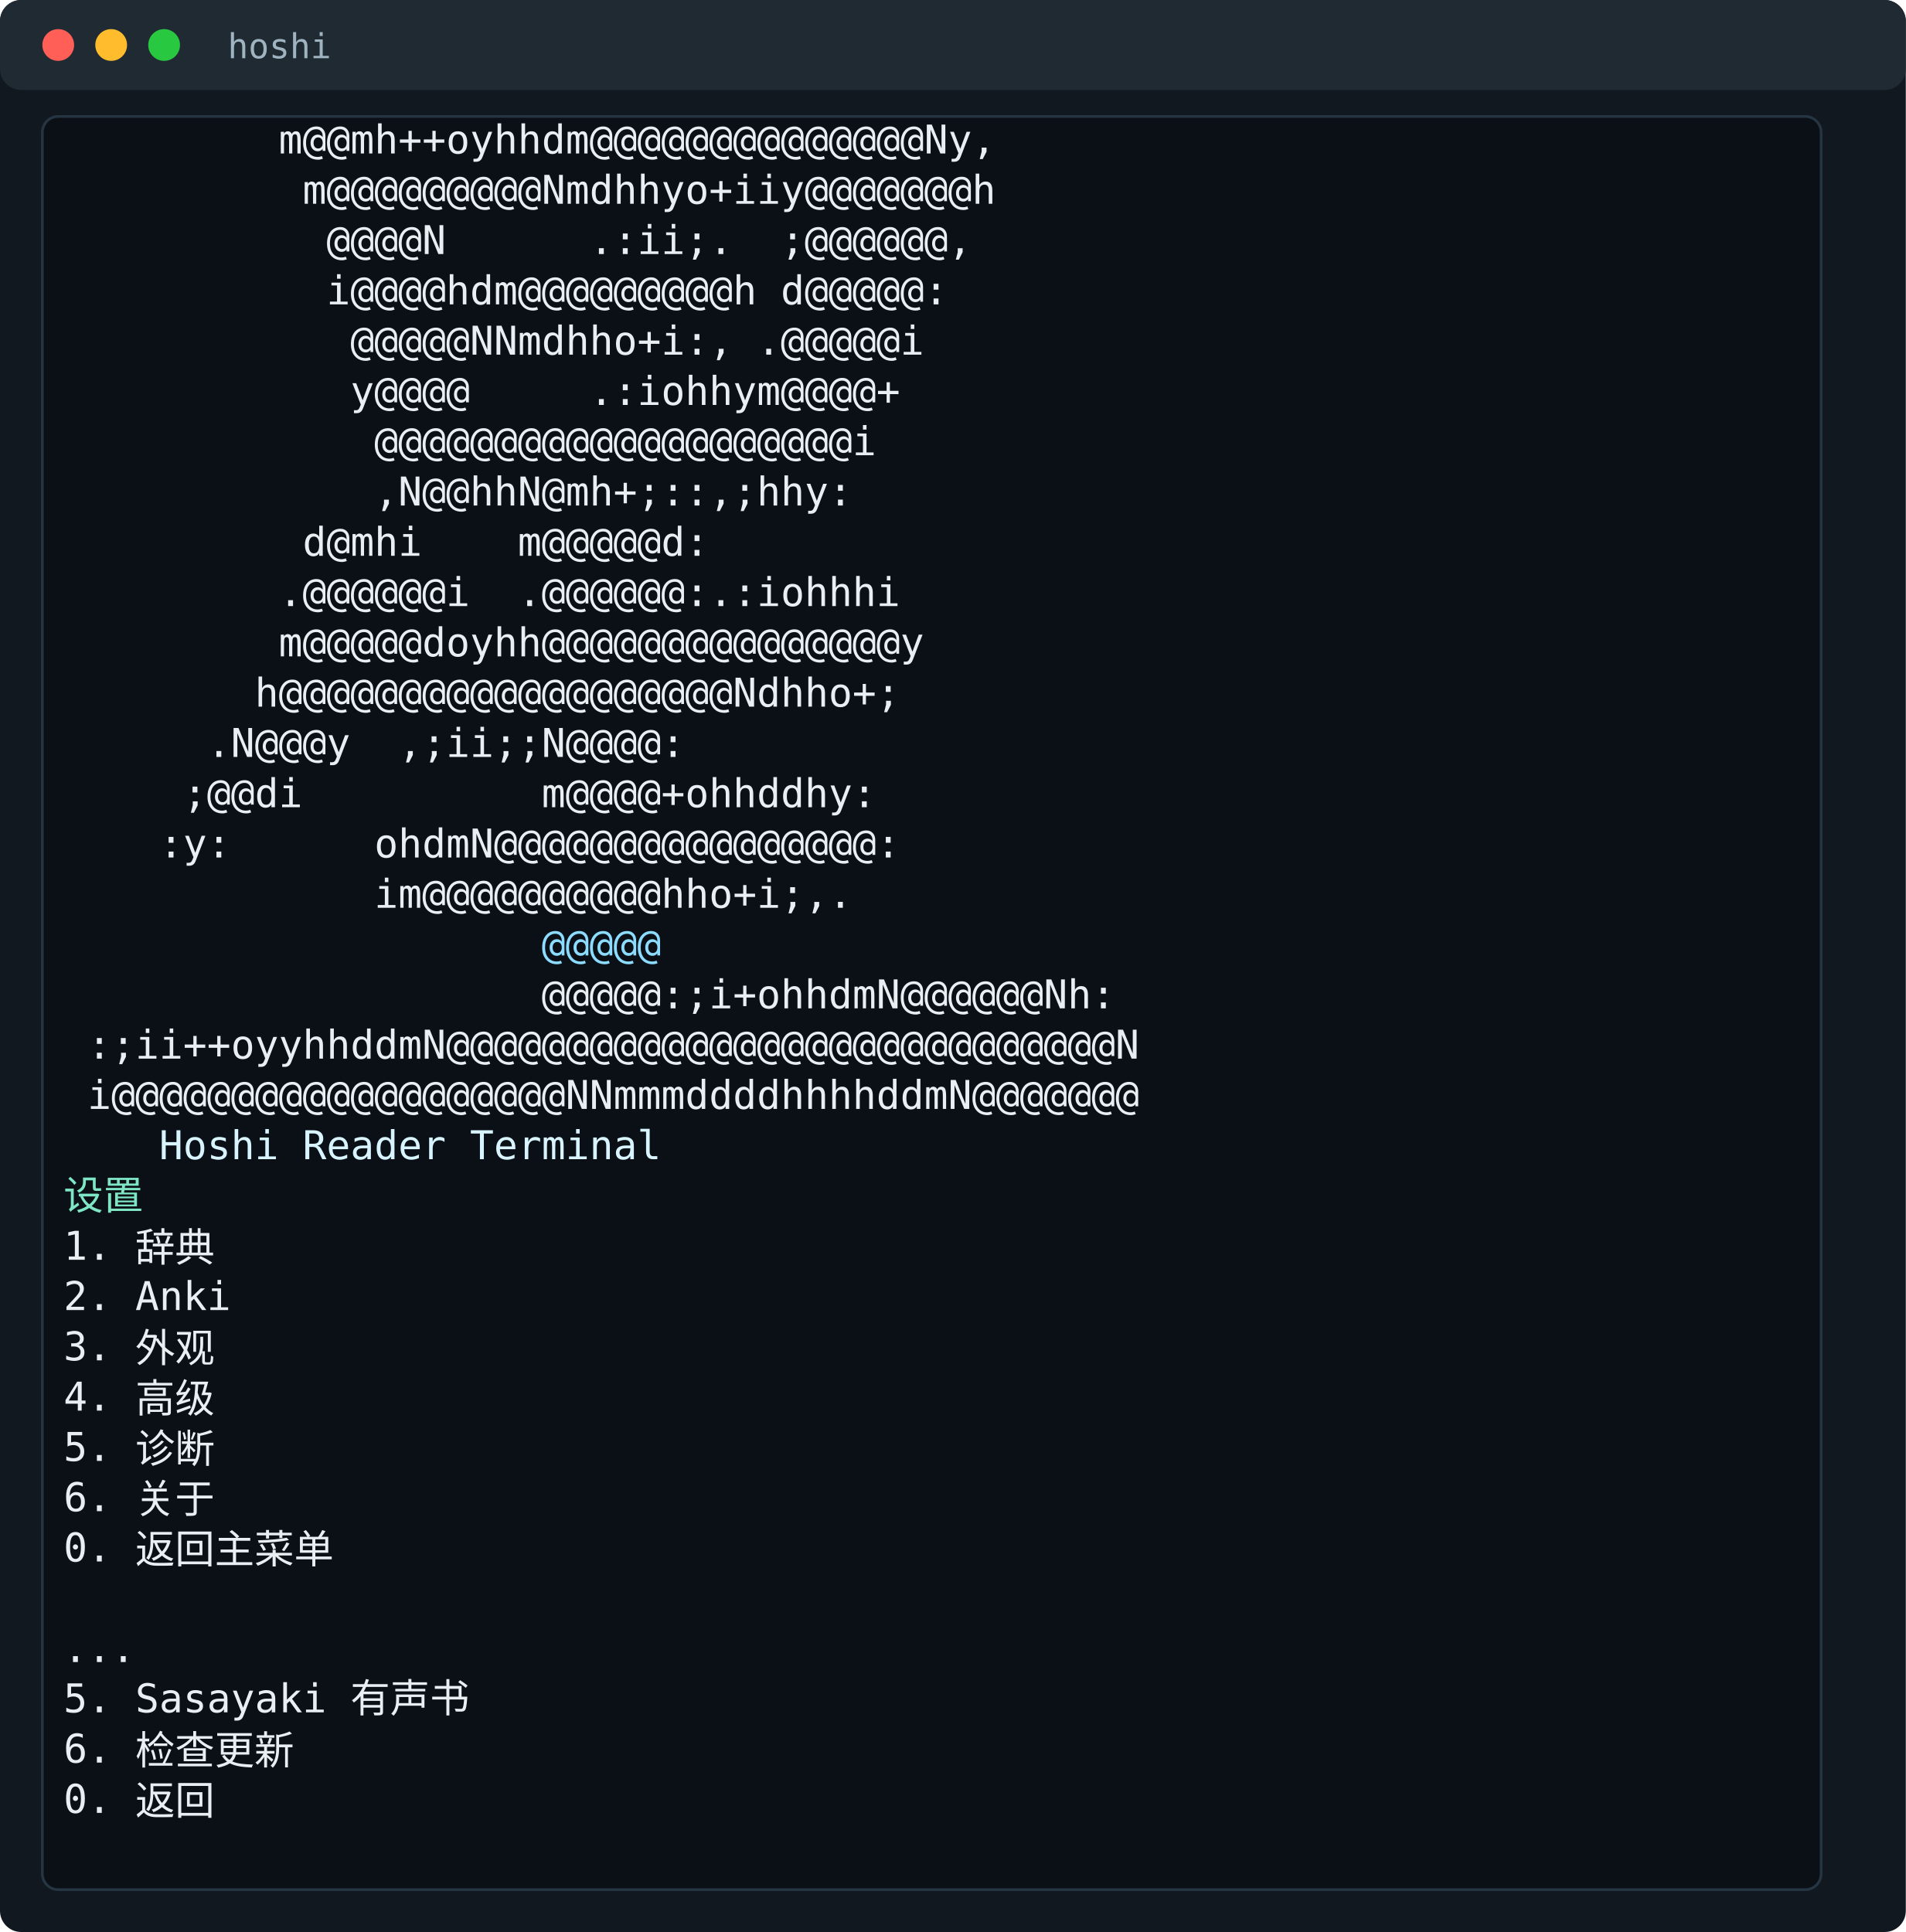
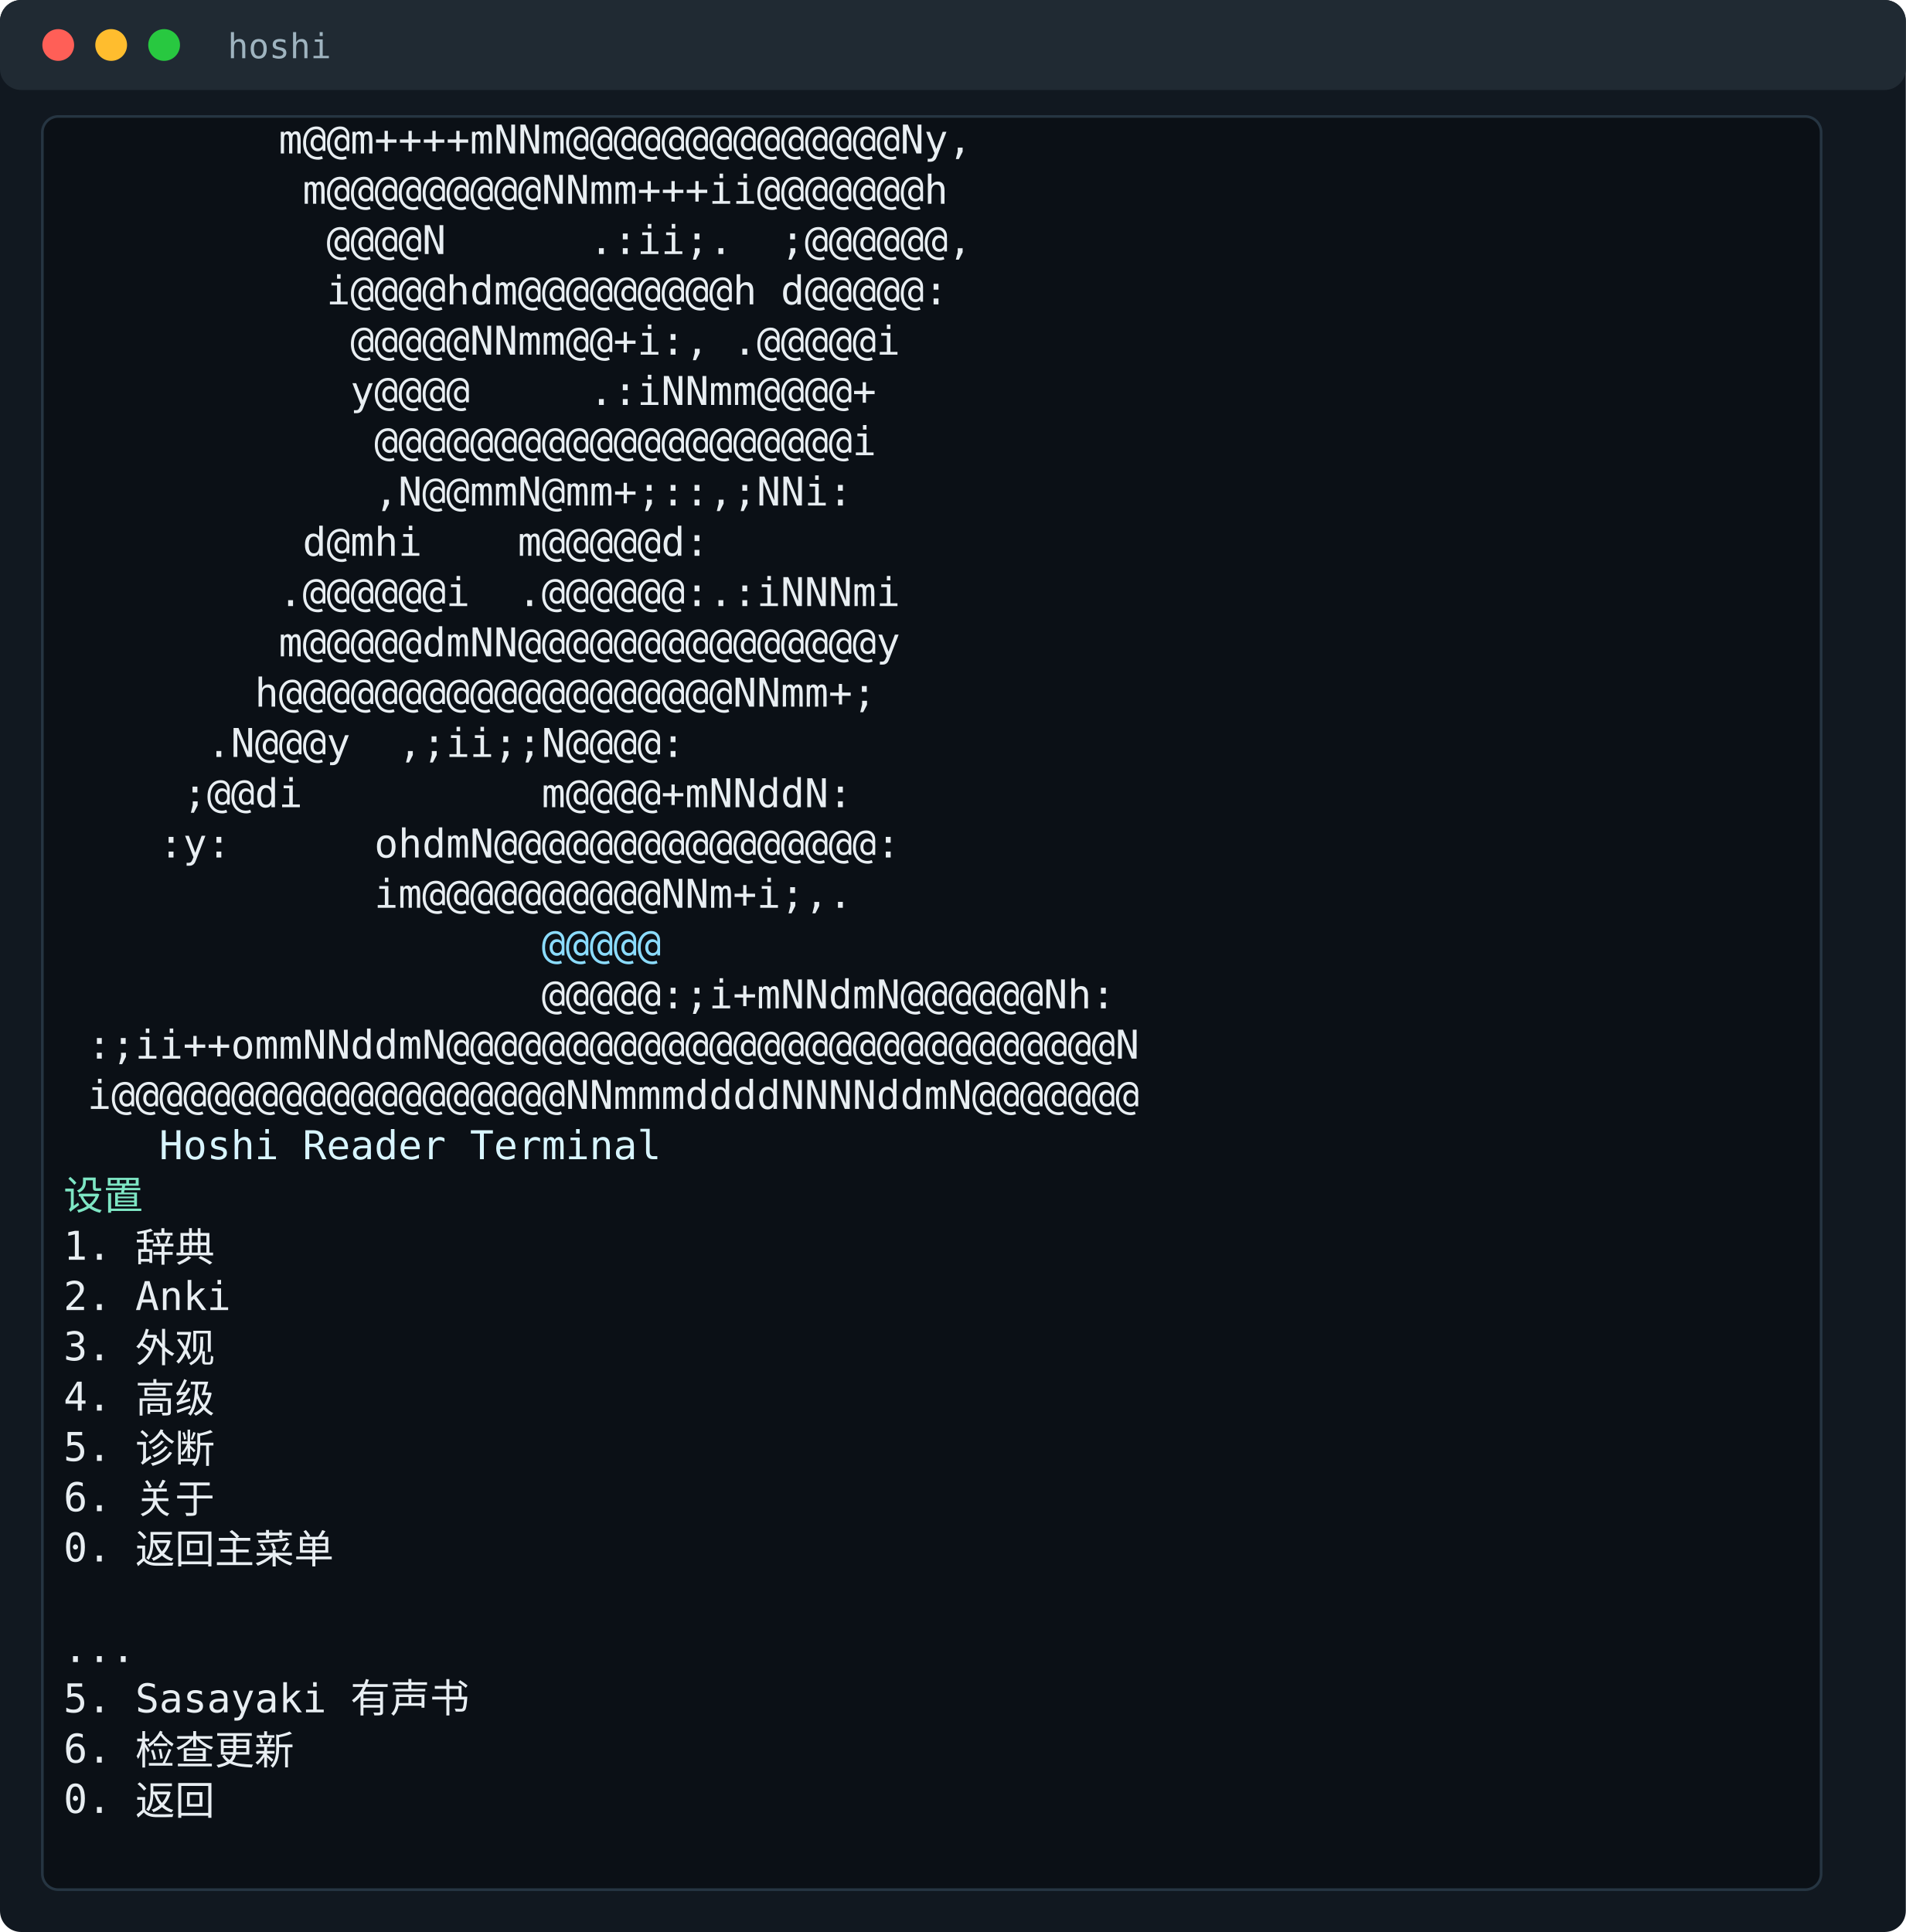
<svg xmlns="http://www.w3.org/2000/svg" width="720" height="730" viewBox="0 0 720 730" role="img" aria-label="Hoshi Reader Terminal screenshot">
  <rect width="720" height="730" rx="8" fill="#111820" />
  <rect x="0" y="0" width="720" height="34" rx="8" fill="#202a33" />
  <circle cx="22" cy="17" r="6" fill="#ff5f57" />
  <circle cx="42" cy="17" r="6" fill="#ffbd2e" />
  <circle cx="62" cy="17" r="6" fill="#28c840" />
  <text x="86" y="22" fill="#9fb4c0" font-family="SFMono-Regular, Menlo, Consolas, monospace" font-size="13">hoshi</text>
  <rect x="16" y="44" width="672" height="670" rx="6" fill="#0b1016" stroke="#263542" />
-   <text x="24" y="58" fill="#e8eef2" font-family="SFMono-Regular, Menlo, Consolas, monospace" font-size="15" xml:space="preserve">         m@@mh++oyhhdm@@@@@@@@@@@@@@Ny,</text>
-   <text x="24" y="77" fill="#e8eef2" font-family="SFMono-Regular, Menlo, Consolas, monospace" font-size="15" xml:space="preserve">          m@@@@@@@@@Nmdhhyo+iiy@@@@@@@h</text>
+   <text x="24" y="58" fill="#e8eef2" font-family="SFMono-Regular, Menlo, Consolas, monospace" font-size="15" xml:space="preserve">         m@@m++++mNNm@@@@@@@@@@@@@@Ny,</text>
+   <text x="24" y="77" fill="#e8eef2" font-family="SFMono-Regular, Menlo, Consolas, monospace" font-size="15" xml:space="preserve">          m@@@@@@@@@NNmm+++ii@@@@@@@h</text>
  <text x="24" y="96" fill="#e8eef2" font-family="SFMono-Regular, Menlo, Consolas, monospace" font-size="15" xml:space="preserve">           @@@@N      .:ii;.  ;@@@@@@,</text>
  <text x="24" y="115" fill="#e8eef2" font-family="SFMono-Regular, Menlo, Consolas, monospace" font-size="15" xml:space="preserve">           i@@@@hdm@@@@@@@@@h d@@@@@:</text>
-   <text x="24" y="134" fill="#e8eef2" font-family="SFMono-Regular, Menlo, Consolas, monospace" font-size="15" xml:space="preserve">            @@@@@NNmdhho+i:, .@@@@@i</text>
-   <text x="24" y="153" fill="#e8eef2" font-family="SFMono-Regular, Menlo, Consolas, monospace" font-size="15" xml:space="preserve">            y@@@@     .:iohhym@@@@+</text>
+   <text x="24" y="134" fill="#e8eef2" font-family="SFMono-Regular, Menlo, Consolas, monospace" font-size="15" xml:space="preserve">            @@@@@NNmm@@+i:, .@@@@@i</text>
+   <text x="24" y="153" fill="#e8eef2" font-family="SFMono-Regular, Menlo, Consolas, monospace" font-size="15" xml:space="preserve">            y@@@@     .:iNNmm@@@@+</text>
  <text x="24" y="172" fill="#e8eef2" font-family="SFMono-Regular, Menlo, Consolas, monospace" font-size="15" xml:space="preserve">             @@@@@@@@@@@@@@@@@@@@i</text>
-   <text x="24" y="191" fill="#e8eef2" font-family="SFMono-Regular, Menlo, Consolas, monospace" font-size="15" xml:space="preserve">             ,N@@hhN@mh+;::,;hhy:</text>
+   <text x="24" y="191" fill="#e8eef2" font-family="SFMono-Regular, Menlo, Consolas, monospace" font-size="15" xml:space="preserve">             ,N@@mmN@mm+;::,;NNi:</text>
  <text x="24" y="210" fill="#e8eef2" font-family="SFMono-Regular, Menlo, Consolas, monospace" font-size="15" xml:space="preserve">          d@mhi    m@@@@@d:</text>
-   <text x="24" y="229" fill="#e8eef2" font-family="SFMono-Regular, Menlo, Consolas, monospace" font-size="15" xml:space="preserve">         .@@@@@@i  .@@@@@@:.:iohhhi</text>
-   <text x="24" y="248" fill="#e8eef2" font-family="SFMono-Regular, Menlo, Consolas, monospace" font-size="15" xml:space="preserve">         m@@@@@doyhh@@@@@@@@@@@@@@@y</text>
-   <text x="24" y="267" fill="#e8eef2" font-family="SFMono-Regular, Menlo, Consolas, monospace" font-size="15" xml:space="preserve">        h@@@@@@@@@@@@@@@@@@@Ndhho+;</text>
+   <text x="24" y="229" fill="#e8eef2" font-family="SFMono-Regular, Menlo, Consolas, monospace" font-size="15" xml:space="preserve">         .@@@@@@i  .@@@@@@:.:iNNNmi</text>
+   <text x="24" y="248" fill="#e8eef2" font-family="SFMono-Regular, Menlo, Consolas, monospace" font-size="15" xml:space="preserve">         m@@@@@dmNN@@@@@@@@@@@@@@@y</text>
+   <text x="24" y="267" fill="#e8eef2" font-family="SFMono-Regular, Menlo, Consolas, monospace" font-size="15" xml:space="preserve">        h@@@@@@@@@@@@@@@@@@@NNmm+;</text>
  <text x="24" y="286" fill="#e8eef2" font-family="SFMono-Regular, Menlo, Consolas, monospace" font-size="15" xml:space="preserve">      .N@@@y  ,;ii;;N@@@@:</text>
-   <text x="24" y="305" fill="#e8eef2" font-family="SFMono-Regular, Menlo, Consolas, monospace" font-size="15" xml:space="preserve">     ;@@di          m@@@@+ohhddhy:</text>
+   <text x="24" y="305" fill="#e8eef2" font-family="SFMono-Regular, Menlo, Consolas, monospace" font-size="15" xml:space="preserve">     ;@@di          m@@@@+mNNddN:</text>
  <text x="24" y="324" fill="#e8eef2" font-family="SFMono-Regular, Menlo, Consolas, monospace" font-size="15" xml:space="preserve">    :y:      ohdmN@@@@@@@@@@@@@@@@:</text>
-   <text x="24" y="343" fill="#e8eef2" font-family="SFMono-Regular, Menlo, Consolas, monospace" font-size="15" xml:space="preserve">             im@@@@@@@@@@hho+i;,.</text>
+   <text x="24" y="343" fill="#e8eef2" font-family="SFMono-Regular, Menlo, Consolas, monospace" font-size="15" xml:space="preserve">             im@@@@@@@@@@NNm+i;,.</text>
  <text x="24" y="362" fill="#8bdcff" font-family="SFMono-Regular, Menlo, Consolas, monospace" font-size="15" xml:space="preserve">                    @@@@@</text>
-   <text x="24" y="381" fill="#e8eef2" font-family="SFMono-Regular, Menlo, Consolas, monospace" font-size="15" xml:space="preserve">                    @@@@@:;i+ohhdmN@@@@@@Nh:</text>
-   <text x="24" y="400" fill="#e8eef2" font-family="SFMono-Regular, Menlo, Consolas, monospace" font-size="15" xml:space="preserve"> :;ii++oyyhhddmN@@@@@@@@@@@@@@@@@@@@@@@@@@@@N</text>
-   <text x="24" y="419" fill="#e8eef2" font-family="SFMono-Regular, Menlo, Consolas, monospace" font-size="15" xml:space="preserve"> i@@@@@@@@@@@@@@@@@@@NNmmmddddhhhhddmN@@@@@@@</text>
+   <text x="24" y="381" fill="#e8eef2" font-family="SFMono-Regular, Menlo, Consolas, monospace" font-size="15" xml:space="preserve">                    @@@@@:;i+mNNdmN@@@@@@Nh:</text>
+   <text x="24" y="400" fill="#e8eef2" font-family="SFMono-Regular, Menlo, Consolas, monospace" font-size="15" xml:space="preserve"> :;ii++ommNNddmN@@@@@@@@@@@@@@@@@@@@@@@@@@@@N</text>
+   <text x="24" y="419" fill="#e8eef2" font-family="SFMono-Regular, Menlo, Consolas, monospace" font-size="15" xml:space="preserve"> i@@@@@@@@@@@@@@@@@@@NNmmmddddNNNNddmN@@@@@@@</text>
  <text x="24" y="438" fill="#d8f5ff" font-family="SFMono-Regular, Menlo, Consolas, monospace" font-size="15" xml:space="preserve">    Hoshi Reader Terminal</text>
  <text x="24" y="457" fill="#7ee6c4" font-family="SFMono-Regular, Menlo, Consolas, monospace" font-size="15" xml:space="preserve">设置</text>
  <text x="24" y="476" fill="#e8eef2" font-family="SFMono-Regular, Menlo, Consolas, monospace" font-size="15" xml:space="preserve">1. 辞典</text>
  <text x="24" y="495" fill="#e8eef2" font-family="SFMono-Regular, Menlo, Consolas, monospace" font-size="15" xml:space="preserve">2. Anki</text>
  <text x="24" y="514" fill="#e8eef2" font-family="SFMono-Regular, Menlo, Consolas, monospace" font-size="15" xml:space="preserve">3. 外观</text>
  <text x="24" y="533" fill="#e8eef2" font-family="SFMono-Regular, Menlo, Consolas, monospace" font-size="15" xml:space="preserve">4. 高级</text>
  <text x="24" y="552" fill="#e8eef2" font-family="SFMono-Regular, Menlo, Consolas, monospace" font-size="15" xml:space="preserve">5. 诊断</text>
  <text x="24" y="571" fill="#e8eef2" font-family="SFMono-Regular, Menlo, Consolas, monospace" font-size="15" xml:space="preserve">6. 关于</text>
  <text x="24" y="590" fill="#e8eef2" font-family="SFMono-Regular, Menlo, Consolas, monospace" font-size="15" xml:space="preserve">0. 返回主菜单</text>
  <text x="24" y="609" fill="#e8eef2" font-family="SFMono-Regular, Menlo, Consolas, monospace" font-size="15" xml:space="preserve" />
  <text x="24" y="628" fill="#e8eef2" font-family="SFMono-Regular, Menlo, Consolas, monospace" font-size="15" xml:space="preserve">...</text>
  <text x="24" y="647" fill="#e8eef2" font-family="SFMono-Regular, Menlo, Consolas, monospace" font-size="15" xml:space="preserve">5. Sasayaki 有声书</text>
  <text x="24" y="666" fill="#e8eef2" font-family="SFMono-Regular, Menlo, Consolas, monospace" font-size="15" xml:space="preserve">6. 检查更新</text>
  <text x="24" y="685" fill="#e8eef2" font-family="SFMono-Regular, Menlo, Consolas, monospace" font-size="15" xml:space="preserve">0. 返回</text>
</svg>
